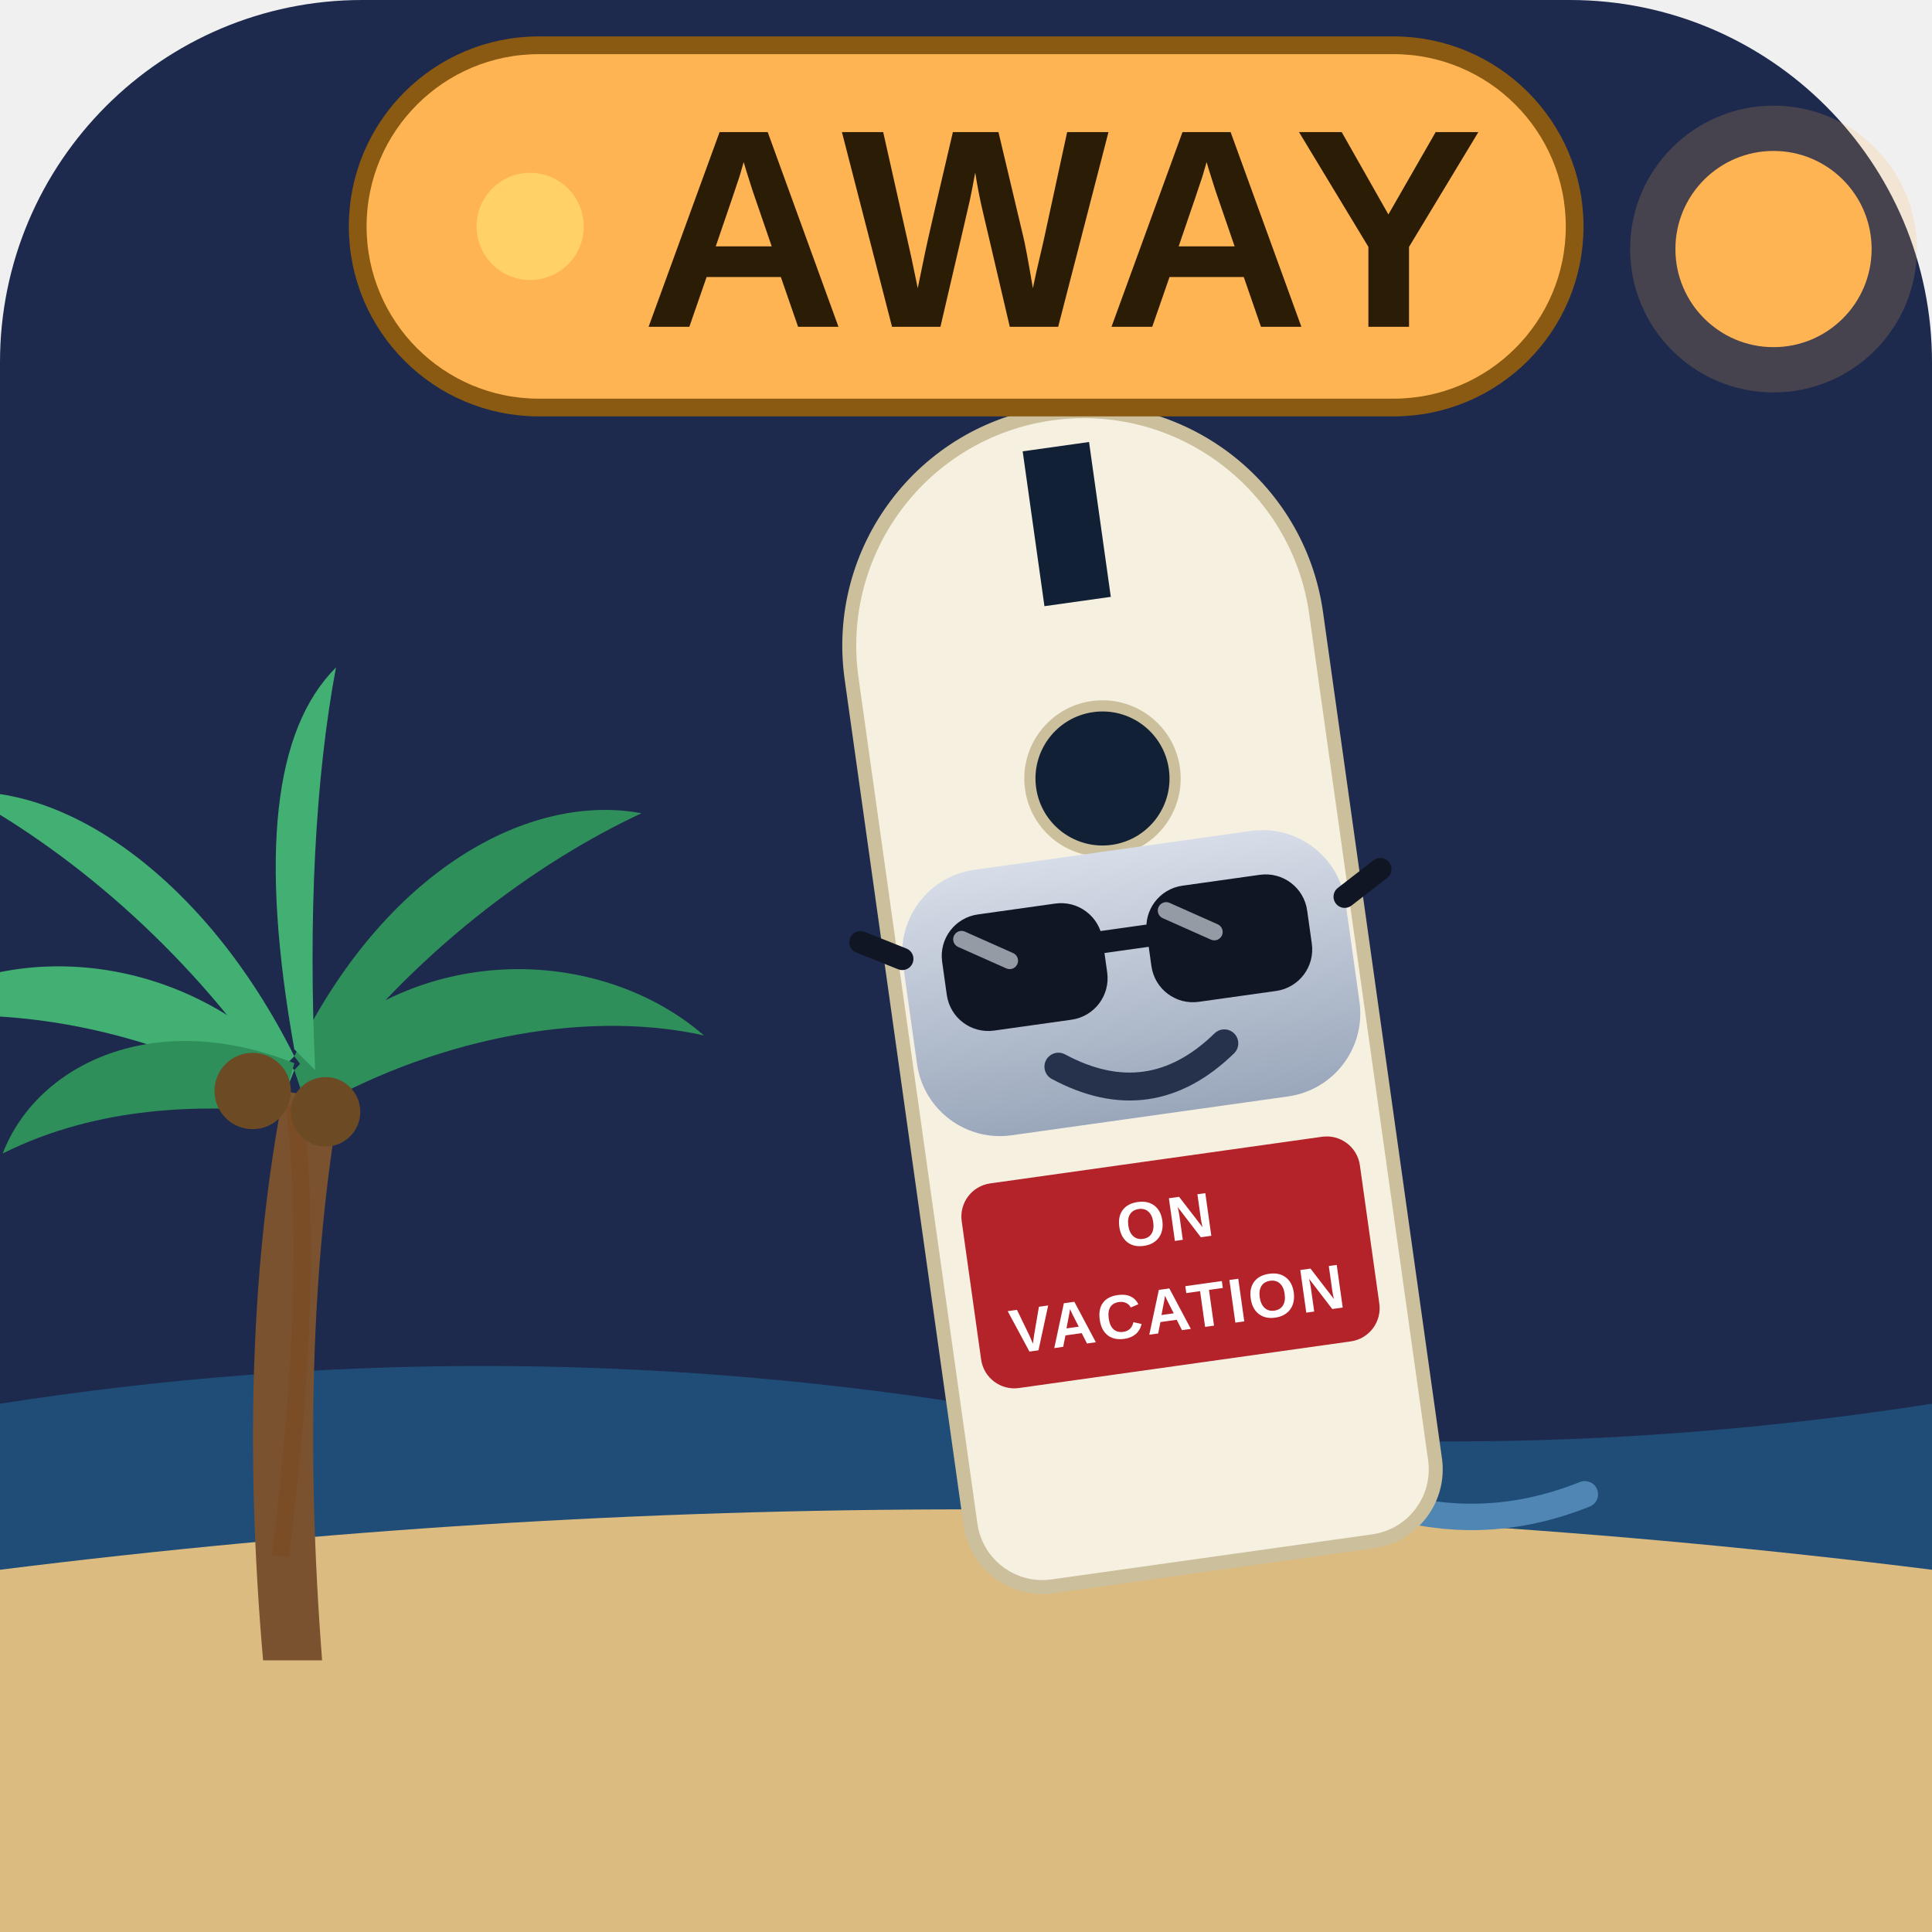
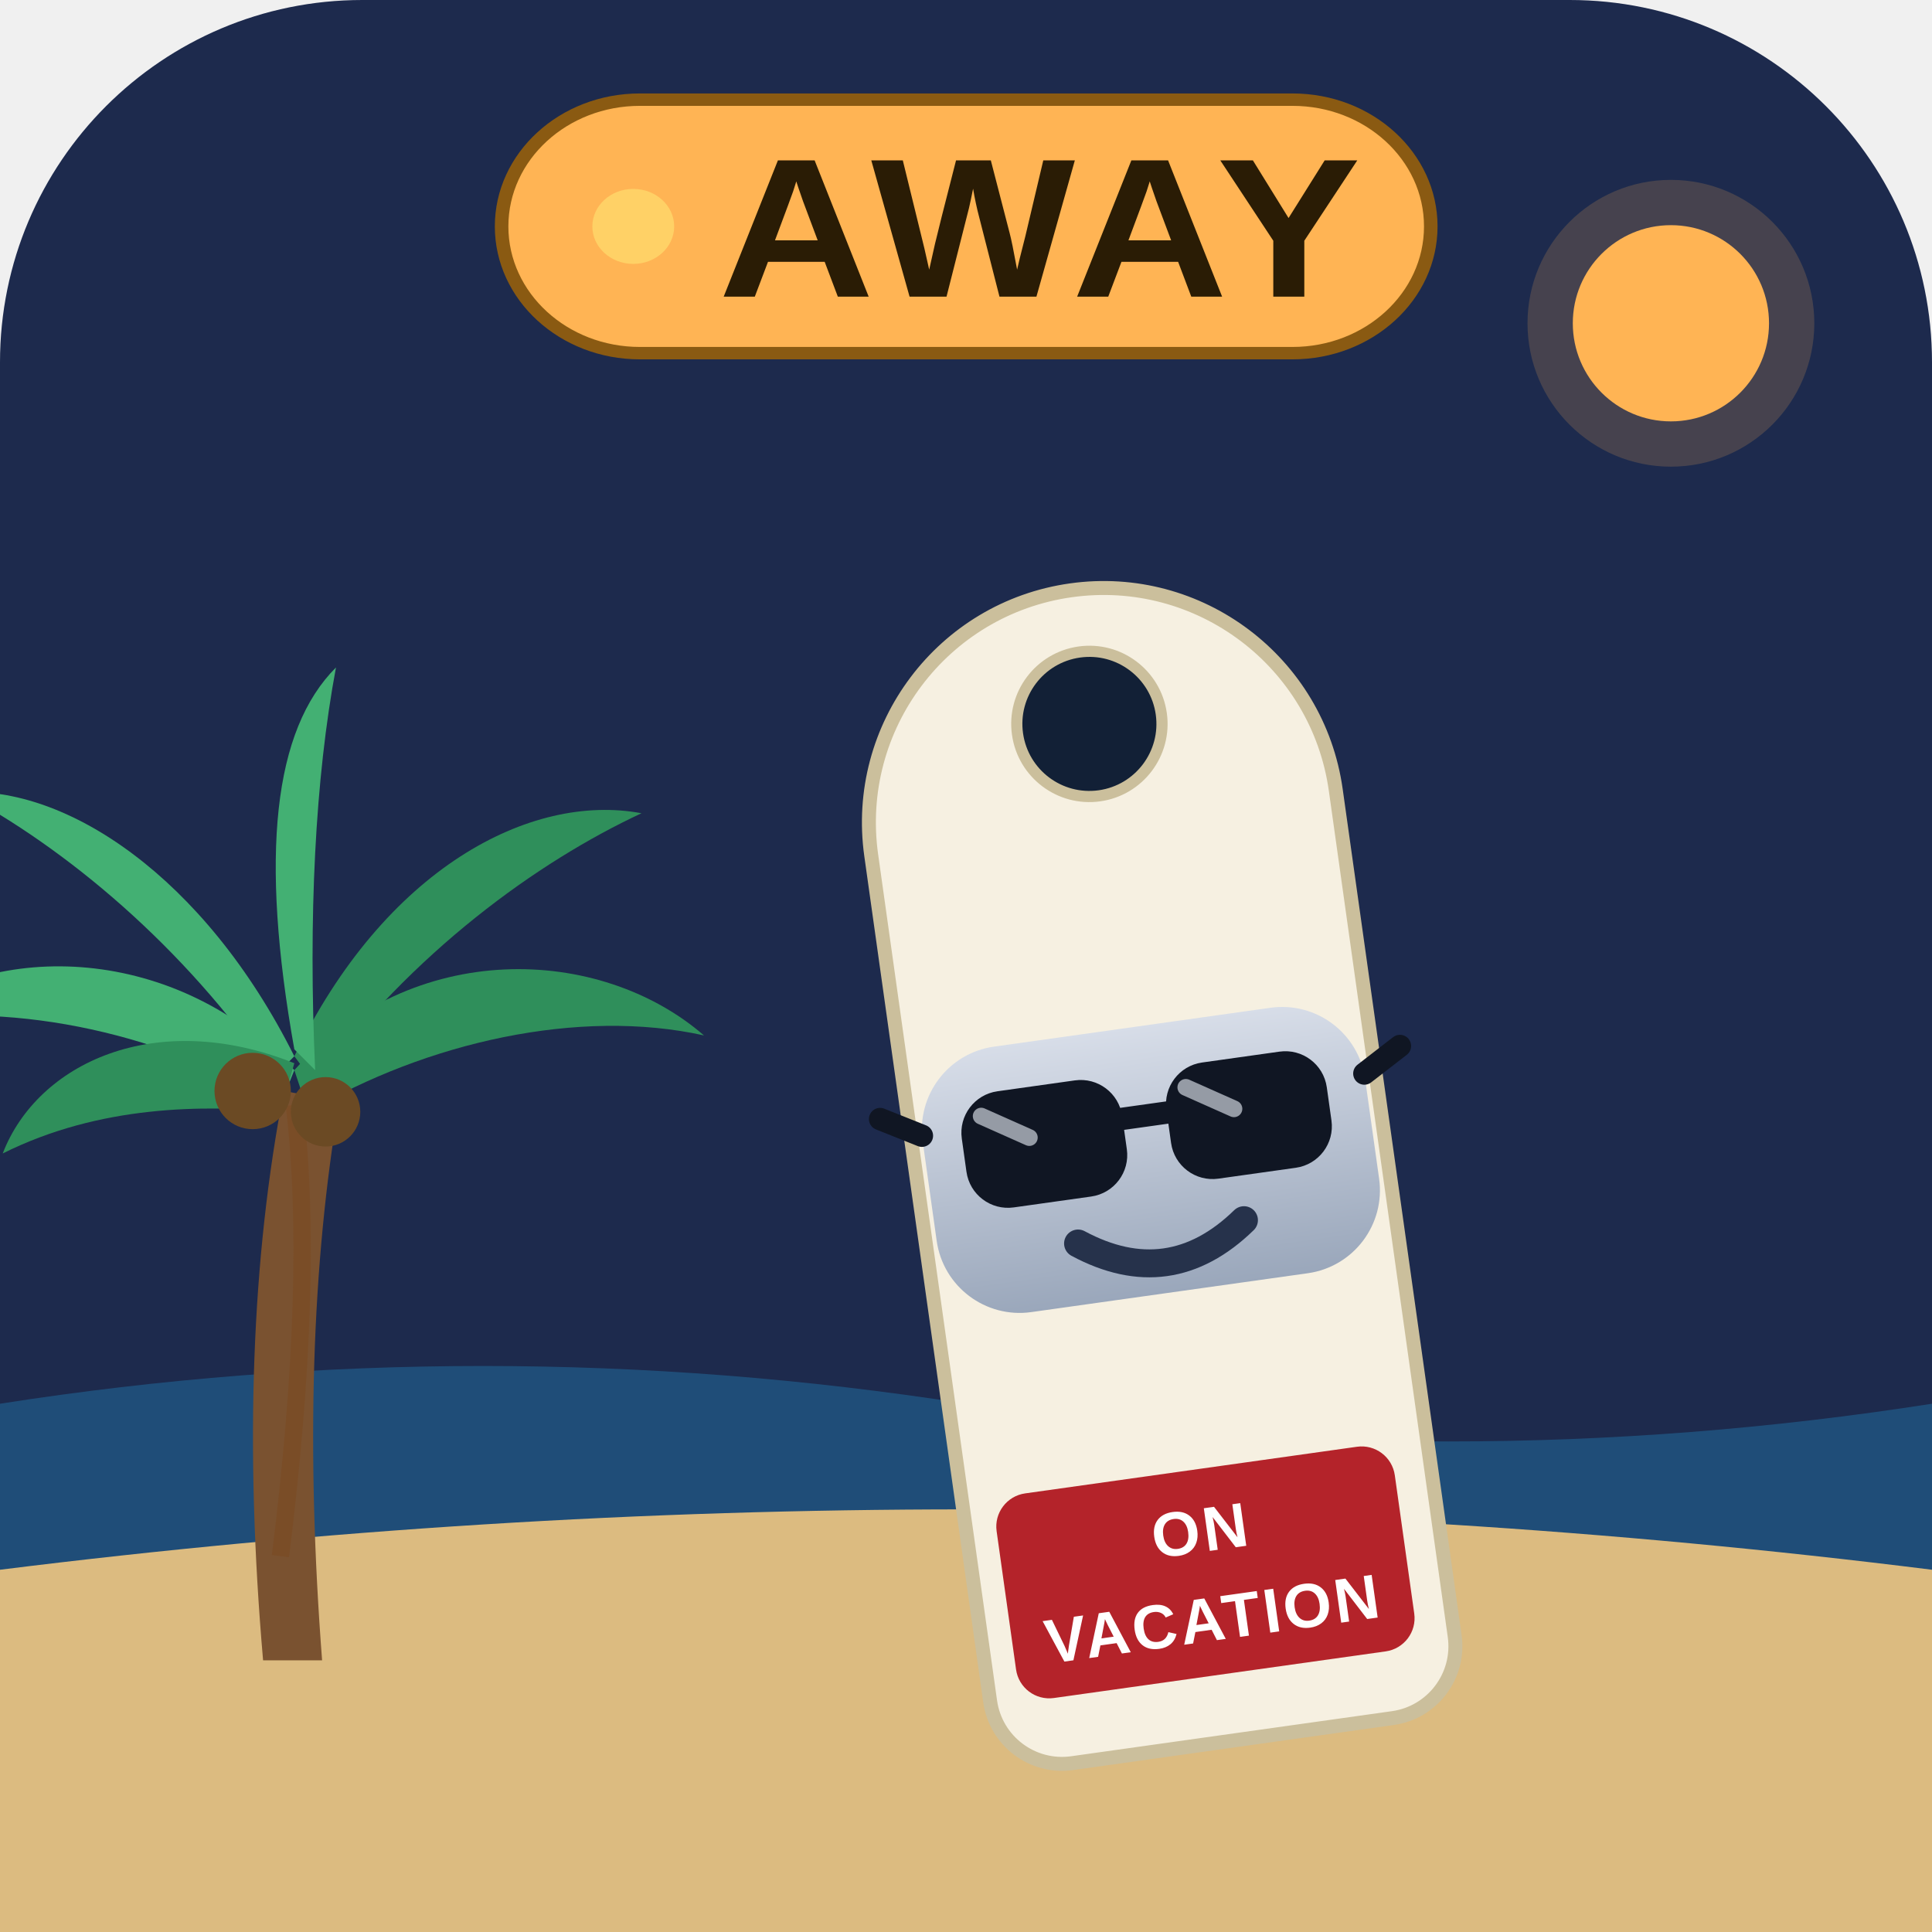
- <svg xmlns="http://www.w3.org/2000/svg" viewBox="0 0 512 512" width="512" height="512">
-   <defs>
-     <linearGradient id="botL" x1="0" y1="0" x2="0" y2="1">
-       <stop offset="0" stop-color="#d7dde8" />
-       <stop offset="1" stop-color="#9aa7bb" />
+ <svg xmlns="http://www.w3.org/2000/svg" viewBox="0 0 512 512" width="512" height="512" version="1.1" id="svg24">
+   <defs id="defs5">
+     <linearGradient id="botL" x1="136.329" y1="286.601" x2="136.329" y2="410.536" gradientTransform="scale(1.290994,0.7745967)" gradientUnits="userSpaceOnUse">
+       <stop offset="0" stop-color="#d7dde8" id="stop1" />
+       <stop offset="1" stop-color="#9aa7bb" id="stop2" />
    </linearGradient>
    <linearGradient id="goldL" x1="0" y1="0" x2="1" y2="1">
-       <stop offset="0" stop-color="#fbeec3" />
-       <stop offset="0.55" stop-color="#d9b25c" />
-       <stop offset="1" stop-color="#8b6a2a" />
+       <stop offset="0" stop-color="#fbeec3" id="stop3" />
+       <stop offset="0.55" stop-color="#d9b25c" id="stop4" />
+       <stop offset="1" stop-color="#8b6a2a" id="stop5" />
    </linearGradient>
  </defs>
-   <rect width="512" height="512" rx="96" fill="#1d2a4d" />
-   <circle cx="470" cy="66" r="26" fill="#ffb454" />
-   <circle cx="470" cy="66" r="38" fill="#ffb454" opacity="0.18" />
-   <path d="M0 372 Q128 352 256 372 T512 372 L512 512 L0 512 Z" fill="#1f4d78" />
-   <path d="M0 416 Q256 384 512 416 L512 512 L0 512 Z" fill="#dcbb80" />
-   <path d="M300 396 q30 -12 60 0 t60 0" stroke="#4f86b4" stroke-width="7" fill="none" stroke-linecap="round" />
-   <g transform="translate(78.0 440.0) scale(0.92)">
-     <path d="M-9 0 q-8 -92 6 -164 l16 3 q-12 70 -5 161 z" fill="#7a5230" />
-     <path d="M-4 -30 q10 -80 4 -130" fill="none" stroke="#7a4a22" stroke-width="5" opacity="0.6" />
-     <path d="M0 -170 C-34 -206 -86 -208 -116 -184 C-80 -190 -36 -180 -4 -160 z" fill="#43b073" />
-     <path d="M0 -170 C34 -208 88 -206 118 -180 C82 -188 38 -178 4 -158 z" fill="#2f8f5b" />
-     <path d="M0 -174 C-26 -226 -66 -252 -96 -250 C-66 -234 -32 -206 -6 -168 z" fill="#43b073" />
-     <path d="M0 -174 C26 -228 68 -250 100 -244 C70 -230 34 -204 6 -166 z" fill="#2f8f5b" />
-     <path d="M0 -176 C-10 -232 -6 -268 12 -286 C6 -254 4 -214 6 -170 z" fill="#43b073" />
-     <path d="M0 -172 C-40 -188 -74 -172 -84 -146 C-56 -160 -26 -160 -4 -158 z" fill="#2f8f5b" />
-     <circle cx="-12" cy="-164" r="11" fill="#6b4a24" />
-     <circle cx="9" cy="-158" r="10" fill="#6b4a24" />
+   <rect width="512" height="512" rx="96" fill="#1d2a4d" id="rect5" />
+   <g id="g25" transform="translate(-27.19096,19.67006)">
+     <circle cx="470" cy="66" r="26" fill="#ffb454" id="circle5" />
+     <circle cx="470" cy="66" r="38" fill="#ffb454" opacity="0.18" id="circle6" />
  </g>
-   <g transform="translate(300 262) rotate(-8) scale(0.74) translate(-256 -272)">
-     <path d="M256 64a84 84 0 0 1 84 84v306a26 26 0 0 1-26 26h-116a26 26 0 0 1-26-26v-306a84 84 0 0 1 84-84z" fill="#f6f0e1" stroke="#cbbf9c" stroke-width="5" />
-     <path d="M244 76h24v56h-24z" fill="#122036" />
-     <circle cx="256" cy="196" r="26" fill="#122036" stroke="#cbbf9c" stroke-width="4" />
-     <rect x="176" y="222" width="160" height="96" rx="30" fill="url(#botL)" />
-     <g fill="#101623">
-       <rect x="190" y="238" width="58" height="42" rx="15" />
-       <rect x="264" y="238" width="58" height="42" rx="15" />
+   <path d="M0 372 Q128 352 256 372 T512 372 L512 512 L0 512 Z" fill="#1f4d78" id="path6" />
+   <path d="M0 416 Q256 384 512 416 L512 512 L0 512 Z" fill="#dcbb80" id="path7" />
+   <g transform="translate(78.0 440.0) scale(0.92)" id="g17">
+     <path d="M-9 0 q-8 -92 6 -164 l16 3 q-12 70 -5 161 z" fill="#7a5230" id="path9" />
+     <path d="M-4 -30 q10 -80 4 -130" fill="none" stroke="#7a4a22" stroke-width="5" opacity="0.6" id="path10" />
+     <path d="M0 -170 C-34 -206 -86 -208 -116 -184 C-80 -190 -36 -180 -4 -160 z" fill="#43b073" id="path11" />
+     <path d="M0 -170 C34 -208 88 -206 118 -180 C82 -188 38 -178 4 -158 z" fill="#2f8f5b" id="path12" />
+     <path d="M0 -174 C-26 -226 -66 -252 -96 -250 C-66 -234 -32 -206 -6 -168 z" fill="#43b073" id="path13" />
+     <path d="M0 -174 C26 -228 68 -250 100 -244 C70 -230 34 -204 6 -166 z" fill="#2f8f5b" id="path14" />
+     <path d="M0 -176 C-10 -232 -6 -268 12 -286 C6 -254 4 -214 6 -170 z" fill="#43b073" id="path15" />
+     <path d="M0 -172 C-40 -188 -74 -172 -84 -146 C-56 -160 -26 -160 -4 -158 z" fill="#2f8f5b" id="path16" />
+     <circle cx="-12" cy="-164" r="11" fill="#6b4a24" id="circle16" />
+     <circle cx="9" cy="-158" r="10" fill="#6b4a24" id="circle17" />
+   </g>
+   <g transform="matrix(0.7327984,-0.1029881,0.1029881,0.7327984,89.59763,135.9048)" id="g23">
+     <path d="m 256,64 a 84,84 0 0 1 84,84 v 306 a 26,26 0 0 1 -26,26 H 198 A 26,26 0 0 1 172,454 V 148 a 84,84 0 0 1 84,-84 z" fill="#f6f0e1" stroke="#cbbf9c" stroke-width="5" id="path17" />
+     <circle cx="255.921" cy="112.304" r="26" fill="#122036" stroke="#cbbf9c" stroke-width="4" id="circle18" />
+     <rect x="176" y="222" width="160" height="96" rx="30" fill="url(#botL)" id="rect18" style="fill:url(#botL)" />
+     <g fill="#101623" id="g20">
+       <rect x="190" y="238" width="58" height="42" rx="15" id="rect19" />
+       <rect x="264" y="238" width="58" height="42" rx="15" id="rect20" />
    </g>
-     <path d="M248 254h16M176 250l-14 -8M336 250l14 -8" stroke="#101623" stroke-width="8" stroke-linecap="round" />
-     <path d="M198 246 l16 10M272 246 l16 10" stroke="#eef3fb" stroke-width="6" stroke-linecap="round" opacity="0.6" />
-     <path d="M226 296 q30 22 60 0" stroke="#26324b" stroke-width="10" fill="none" stroke-linecap="round" />
-     <rect x="184.0" y="334" width="144.0" height="74.0" rx="12.0" fill="#b4232a" />
-     <text x="256" y="363.6" text-anchor="middle" font-family="'Segoe UI',Arial,'DejaVu Sans',sans-serif" font-size="22.4" font-weight="700" letter-spacing="1" fill="#ffffff">ON</text>
-     <text x="256" y="395.6" text-anchor="middle" font-family="'Segoe UI',Arial,'DejaVu Sans',sans-serif" font-size="22.4" font-weight="700" letter-spacing="1" fill="#ffffff">VACATION</text>
+     <path d="m 248,254 h 16 m -88,-4 -14,-8 m 174,8 14,-8" stroke="#101623" stroke-width="8" stroke-linecap="round" id="path20" />
+     <path d="m 198,246 16,10 m 58,-10 16,10" stroke="#eef3fb" stroke-width="6" stroke-linecap="round" opacity="0.6" id="path21" />
+     <path d="m 226,296 q 30,22 60,0" stroke="#26324b" stroke-width="10" fill="none" stroke-linecap="round" id="path22" />
+     <g id="g26" style="display:inline" transform="translate(-1.217794,47.98725)">
+       <rect x="184" y="334" width="144" height="74" rx="12" fill="#b4232a" id="rect22" />
+       <text x="256" y="363.6" text-anchor="middle" font-family="'Segoe UI', Arial, 'DejaVu Sans', sans-serif" font-size="22.4px" font-weight="700" letter-spacing="1" fill="#ffffff" id="text22">ON</text>
+       <text x="256" y="395.6" text-anchor="middle" font-family="'Segoe UI', Arial, 'DejaVu Sans', sans-serif" font-size="22.4px" font-weight="700" letter-spacing="1" fill="#ffffff" id="text23">VACATION</text>
+     </g>
  </g>
-   <g transform="translate(256.0 60.0) rotate(0.0)">
-     <rect x="-161.2" y="-48.0" width="322.5" height="96.0" rx="48.0" fill="#ffb454" stroke="#8a5a12" stroke-width="4.7" />
-     <circle cx="-115.5" cy="0" r="14.2" fill="#ffd166" />
-     <text x="25.5" y="26.6" text-anchor="middle" font-family="'Segoe UI',Arial,'DejaVu Sans',sans-serif" font-size="75.0" font-weight="700" letter-spacing="3" fill="#2a1c05">AWAY</text>
+   <g transform="matrix(0.7635388,0,0,0.6998,256.0118,60)" id="g24">
+     <rect x="-161.2" y="-48" width="322.5" height="96" rx="48" fill="#ffb454" stroke="#8a5a12" stroke-width="4.7" id="rect23" />
+     <circle cx="-115.5" cy="0" r="14.2" fill="#ffd166" id="circle23" />
+     <text x="25.5" y="26.6" text-anchor="middle" font-family="'Segoe UI', Arial, 'DejaVu Sans', sans-serif" font-size="75px" font-weight="700" letter-spacing="3" fill="#2a1c05" id="text24">AWAY</text>
  </g>
</svg>
